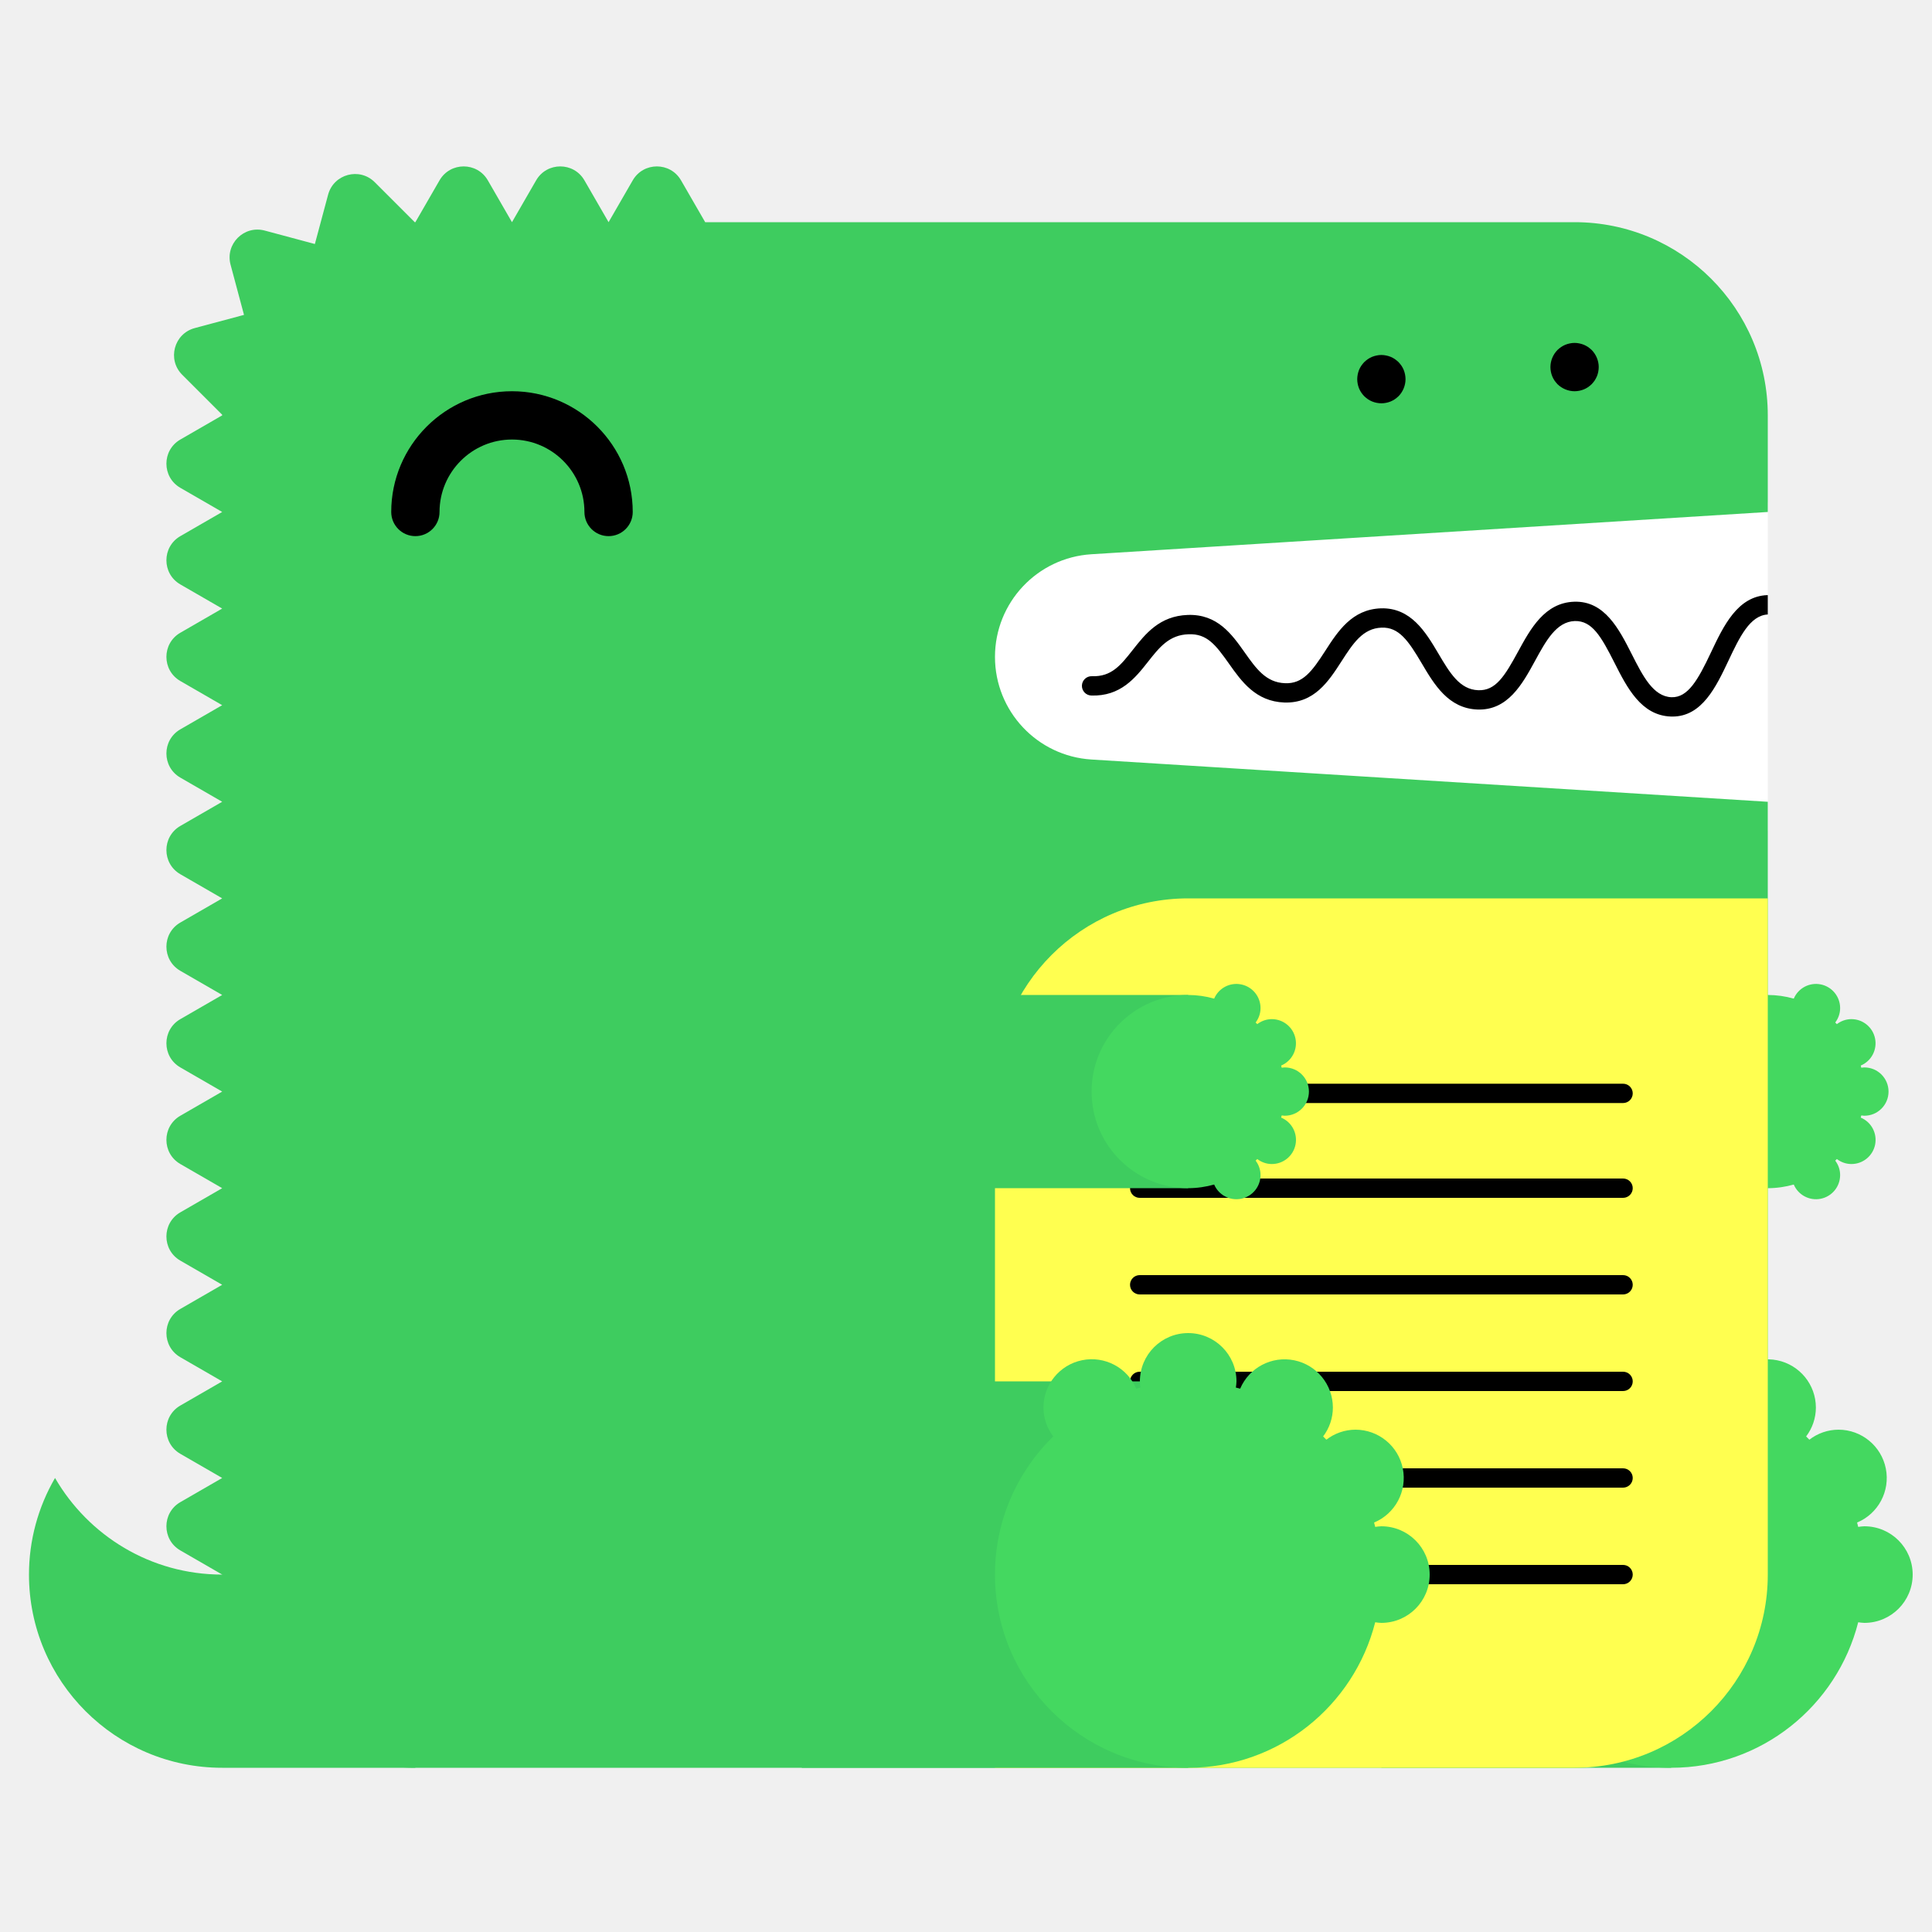
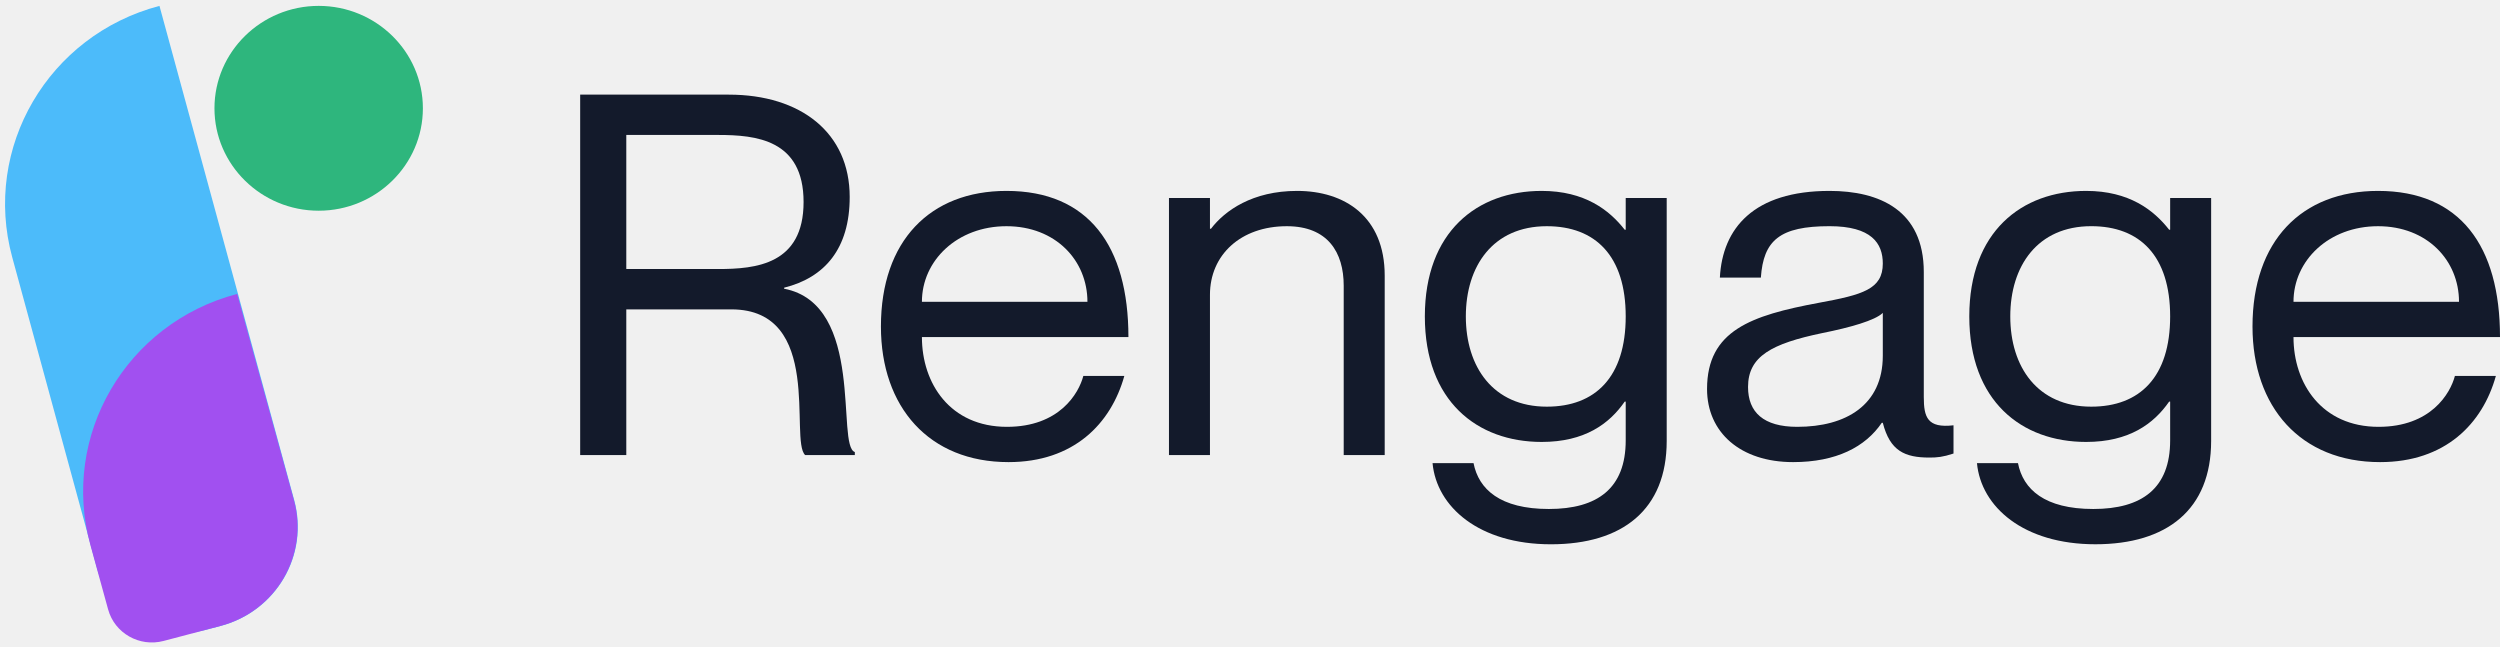
- <svg xmlns="http://www.w3.org/2000/svg" width="200" height="200" viewBox="0 0 200 200">
-   <g fill="none" fill-rule="evenodd">
-     <path fill="#FFF" d="M99 52h84v34H99z" />
-     <path d="M23 163c-7.398 0-13.843-4.027-17.303-10A19.886 19.886 0 0 0 3 163c0 11.046 8.954 20 20 20h20v-20H23z" fill="#3ECC5F" />
-     <path d="M112.98 57.376L183 53V43c0-11.046-8.954-20-20-20H73l-2.5-4.33c-1.112-1.925-3.889-1.925-5 0L63 23l-2.5-4.33c-1.111-1.925-3.889-1.925-5 0L53 23l-2.5-4.33c-1.111-1.925-3.889-1.925-5 0L43 23c-.022 0-.042.003-.065.003l-4.142-4.141c-1.57-1.571-4.252-.853-4.828 1.294l-1.369 5.104-5.192-1.392c-2.148-.575-4.111 1.389-3.535 3.536l1.39 5.193-5.102 1.367c-2.148.576-2.867 3.259-1.296 4.83l4.142 4.142c0 .021-.003.042-.003.064l-4.33 2.5c-1.925 1.111-1.925 3.889 0 5L23 53l-4.33 2.5c-1.925 1.111-1.925 3.889 0 5L23 63l-4.33 2.5c-1.925 1.111-1.925 3.889 0 5L23 73l-4.33 2.5c-1.925 1.111-1.925 3.889 0 5L23 83l-4.33 2.5c-1.925 1.111-1.925 3.889 0 5L23 93l-4.33 2.5c-1.925 1.111-1.925 3.889 0 5L23 103l-4.33 2.5c-1.925 1.111-1.925 3.889 0 5L23 113l-4.33 2.5c-1.925 1.111-1.925 3.889 0 5L23 123l-4.33 2.5c-1.925 1.111-1.925 3.889 0 5L23 133l-4.33 2.5c-1.925 1.111-1.925 3.889 0 5L23 143l-4.33 2.5c-1.925 1.111-1.925 3.889 0 5L23 153l-4.33 2.5c-1.925 1.111-1.925 3.889 0 5L23 163c0 11.046 8.954 20 20 20h120c11.046 0 20-8.954 20-20V83l-70.02-4.376A10.645 10.645 0 0 1 103 68c0-5.621 4.37-10.273 9.98-10.624" fill="#3ECC5F" />
-     <path fill="#3ECC5F" d="M143 183h30v-40h-30z" />
-     <path d="M193 158c-.219 0-.428.037-.639.064-.038-.15-.074-.301-.116-.451A5 5 0 0 0 190.32 148a4.96 4.96 0 0 0-3.016 1.036 26.531 26.531 0 0 0-.335-.336 4.955 4.955 0 0 0 1.011-2.987 5 5 0 0 0-9.599-1.959c-.148-.042-.297-.077-.445-.115.027-.211.064-.42.064-.639a5 5 0 0 0-5-5 5 5 0 0 0-5 5c0 .219.037.428.064.639-.148.038-.297.073-.445.115a4.998 4.998 0 0 0-9.599 1.959c0 1.125.384 2.151 1.011 2.987-3.717 3.632-6.031 8.693-6.031 14.3 0 11.046 8.954 20 20 20 9.339 0 17.16-6.41 19.361-15.064.211.027.42.064.639.064a5 5 0 0 0 5-5 5 5 0 0 0-5-5" fill="#44D860" />
-     <path fill="#3ECC5F" d="M153 123h30v-20h-30z" />
-     <path d="M193 115.5a2.5 2.5 0 1 0 0-5c-.109 0-.214.019-.319.032-.02-.075-.037-.15-.058-.225a2.501 2.501 0 0 0-.963-4.807c-.569 0-1.088.197-1.508.518a6.653 6.653 0 0 0-.168-.168c.314-.417.506-.931.506-1.494a2.5 2.5 0 0 0-4.8-.979A9.987 9.987 0 0 0 183 103c-5.522 0-10 4.478-10 10s4.478 10 10 10c.934 0 1.833-.138 2.69-.377a2.5 2.5 0 0 0 4.8-.979c0-.563-.192-1.077-.506-1.494.057-.055.113-.111.168-.168.42.321.939.518 1.508.518a2.5 2.5 0 0 0 .963-4.807c.021-.074.038-.15.058-.225.105.013.21.032.319.032" fill="#44D860" />
-     <path d="M63 55.5a2.5 2.5 0 0 1-2.5-2.5c0-4.136-3.364-7.5-7.5-7.5s-7.5 3.364-7.5 7.5a2.5 2.5 0 1 1-5 0c0-6.893 5.607-12.5 12.5-12.5S65.5 46.107 65.5 53a2.5 2.5 0 0 1-2.5 2.5" fill="#000" />
-     <path d="M103 183h60c11.046 0 20-8.954 20-20V93h-60c-11.046 0-20 8.954-20 20v70z" fill="#FFFF50" />
-     <path d="M168.02 124h-50.04a1 1 0 1 1 0-2h50.04a1 1 0 1 1 0 2m0 20h-50.04a1 1 0 1 1 0-2h50.04a1 1 0 1 1 0 2m0 20h-50.04a1 1 0 1 1 0-2h50.04a1 1 0 1 1 0 2m0-49.814h-50.04a1 1 0 1 1 0-2h50.04a1 1 0 1 1 0 2m0 19.814h-50.04a1 1 0 1 1 0-2h50.04a1 1 0 1 1 0 2m0 20h-50.04a1 1 0 1 1 0-2h50.04a1 1 0 1 1 0 2M183 61.611c-.012 0-.022-.006-.034-.005-3.09.105-4.552 3.196-5.842 5.923-1.346 2.85-2.387 4.703-4.093 4.647-1.889-.068-2.969-2.202-4.113-4.46-1.314-2.594-2.814-5.536-5.963-5.426-3.046.104-4.513 2.794-5.807 5.167-1.377 2.528-2.314 4.065-4.121 3.994-1.927-.07-2.951-1.805-4.136-3.813-1.321-2.236-2.848-4.75-5.936-4.664-2.994.103-4.465 2.385-5.763 4.4-1.373 2.13-2.335 3.428-4.165 3.351-1.973-.07-2.992-1.51-4.171-3.177-1.324-1.873-2.816-3.993-5.895-3.89-2.928.1-4.399 1.97-5.696 3.618-1.232 1.564-2.194 2.802-4.229 2.724a1 1 0 0 0-.072 2c3.017.101 4.545-1.8 5.872-3.487 1.177-1.496 2.193-2.787 4.193-2.855 1.926-.082 2.829 1.115 4.195 3.045 1.297 1.834 2.769 3.914 5.731 4.021 3.103.104 4.596-2.215 5.918-4.267 1.182-1.834 2.202-3.417 4.15-3.484 1.793-.067 2.769 1.35 4.145 3.681 1.297 2.197 2.766 4.686 5.787 4.796 3.125.108 4.634-2.62 5.949-5.035 1.139-2.088 2.214-4.06 4.119-4.126 1.793-.042 2.728 1.595 4.111 4.33 1.292 2.553 2.757 5.445 5.825 5.556l.169.003c3.064 0 4.518-3.075 5.805-5.794 1.139-2.41 2.217-4.68 4.067-4.773v-2z" fill="#000" />
-     <path fill="#3ECC5F" d="M83 183h40v-40H83z" />
-     <path d="M143 158c-.219 0-.428.037-.639.064-.038-.15-.074-.301-.116-.451A5 5 0 0 0 140.32 148a4.96 4.96 0 0 0-3.016 1.036 26.531 26.531 0 0 0-.335-.336 4.955 4.955 0 0 0 1.011-2.987 5 5 0 0 0-9.599-1.959c-.148-.042-.297-.077-.445-.115.027-.211.064-.42.064-.639a5 5 0 0 0-5-5 5 5 0 0 0-5 5c0 .219.037.428.064.639-.148.038-.297.073-.445.115a4.998 4.998 0 0 0-9.599 1.959c0 1.125.384 2.151 1.011 2.987-3.717 3.632-6.031 8.693-6.031 14.3 0 11.046 8.954 20 20 20 9.339 0 17.16-6.41 19.361-15.064.211.027.42.064.639.064a5 5 0 0 0 5-5 5 5 0 0 0-5-5" fill="#44D860" />
-     <path fill="#3ECC5F" d="M83 123h40v-20H83z" />
-     <path d="M133 115.5a2.5 2.5 0 1 0 0-5c-.109 0-.214.019-.319.032-.02-.075-.037-.15-.058-.225a2.501 2.501 0 0 0-.963-4.807c-.569 0-1.088.197-1.508.518a6.653 6.653 0 0 0-.168-.168c.314-.417.506-.931.506-1.494a2.5 2.5 0 0 0-4.8-.979A9.987 9.987 0 0 0 123 103c-5.522 0-10 4.478-10 10s4.478 10 10 10c.934 0 1.833-.138 2.69-.377a2.5 2.5 0 0 0 4.8-.979c0-.563-.192-1.077-.506-1.494.057-.055.113-.111.168-.168.42.321.939.518 1.508.518a2.5 2.5 0 0 0 .963-4.807c.021-.074.038-.15.058-.225.105.013.21.032.319.032" fill="#44D860" />
-     <path d="M143 41.75c-.16 0-.33-.02-.49-.05a2.52 2.52 0 0 1-.47-.14c-.15-.06-.29-.14-.431-.23-.13-.09-.259-.2-.38-.31-.109-.12-.219-.24-.309-.38s-.17-.28-.231-.43a2.619 2.619 0 0 1-.189-.96c0-.16.02-.33.05-.49.03-.16.08-.31.139-.47.061-.15.141-.29.231-.43.09-.13.2-.26.309-.38.121-.11.25-.22.38-.31.141-.09.281-.17.431-.23.149-.06.31-.11.47-.14.32-.07.65-.07.98 0 .159.03.32.08.47.14.149.06.29.14.43.23.13.09.259.2.38.31.11.12.22.25.31.38.09.14.17.28.23.43.06.16.11.31.14.47.029.16.05.33.05.49 0 .66-.271 1.31-.73 1.77-.121.11-.25.22-.38.31-.14.09-.281.17-.43.23a2.565 2.565 0 0 1-.96.19m20-1.25c-.66 0-1.3-.27-1.771-.73a3.802 3.802 0 0 1-.309-.38c-.09-.14-.17-.28-.231-.43a2.619 2.619 0 0 1-.189-.96c0-.66.27-1.3.729-1.77.121-.11.25-.22.38-.31.141-.09.281-.17.431-.23.149-.06.31-.11.47-.14.32-.07.66-.07.98 0 .159.03.32.08.47.14.149.06.29.14.43.23.13.09.259.2.38.31.459.47.73 1.11.73 1.77 0 .16-.021.33-.05.49-.03.16-.08.32-.14.47-.07.15-.14.29-.23.43-.09.13-.2.26-.31.38-.121.11-.25.22-.38.31-.14.09-.281.17-.43.23a2.565 2.565 0 0 1-.96.19" fill="#000" />
+ <svg xmlns="http://www.w3.org/2000/svg" width="116" height="30" viewBox="0 0 116 30" fill="none">
+   <g id="Logo" clip-path="url(#clip0_2136_2699)">
+     <g id="Clip path group">
+       <mask id="mask0_2136_2699" style="mask-type:luminance" maskUnits="userSpaceOnUse" x="0" y="0" width="116" height="30">
+         <g id="clip0_158_3139">
+           <path id="Vector" d="M116 0H0V30H116V0Z" fill="white" />
+         </g>
+       </mask>
+       <g mask="url(#mask0_2136_2699)">
+         <g id="Group">
+           <path id="Vector_2" d="M9.951 5.025C9.951 2.4 12.125 0.273 14.787 0.273C17.449 0.273 19.622 2.4 19.622 5.025C19.622 7.649 17.449 9.777 14.787 9.777C12.125 9.777 9.951 7.649 9.951 5.025Z" fill="#2EB67D" />
+           <path id="Vector_3" d="M0.568 11.939C-0.818 6.855 2.24 1.631 7.399 0.273L13.653 23.21C14.346 25.752 12.817 28.364 10.238 29.043L9.514 29.234C7.334 29.808 5.092 28.531 4.506 26.383L0.568 11.939Z" fill="#4CBBFA" />
+           <path id="Vector_4" d="M4.196 25.297C2.799 20.219 5.85 14.994 11.006 13.637L13.638 23.202C14.338 25.747 12.809 28.366 10.225 29.046L7.59 29.74C6.471 30.035 5.32 29.381 5.017 28.279L4.196 25.297Z" fill="#A150F0" />
+           <path id="Vector_5" d="M26.92 21.114H29.06V14.355H33.934C38.237 14.355 36.621 20.413 37.358 21.114H39.664V20.974C38.784 20.693 40.163 14.121 36.383 13.396V13.349C38.261 12.881 39.426 11.548 39.426 9.139C39.426 6.168 37.167 4.391 33.815 4.391H26.92V21.114ZM29.06 6.262H33.316C35.075 6.262 37.286 6.472 37.286 9.373C37.286 12.273 35.075 12.483 33.316 12.483H29.06V6.262Z" fill="#131A2B" />
+           <path id="Vector_6" d="M46.724 19.805C44.085 19.805 42.777 17.793 42.777 15.641H52.359C52.359 11.408 50.504 8.858 46.7 8.858C43.157 8.858 40.875 11.174 40.875 15.15C40.875 18.893 43.11 21.442 46.795 21.442C49.815 21.442 51.55 19.665 52.169 17.442H50.267C50.053 18.261 49.149 19.805 46.724 19.805ZM46.7 10.496C48.983 10.496 50.457 12.086 50.457 14.004H42.777C42.777 12.086 44.418 10.496 46.7 10.496Z" fill="#131A2B" />
+           <path id="Vector_7" d="M60.184 8.858C58.116 8.858 56.832 9.771 56.19 10.613H56.142V9.186H54.24V21.115H56.142V13.677C56.142 11.829 57.569 10.496 59.709 10.496C61.611 10.496 62.348 11.712 62.348 13.256V21.115H64.25V12.788C64.25 10.051 62.395 8.858 60.184 8.858Z" fill="#131A2B" />
+           <path id="Vector_8" d="M75.433 9.186V10.659H75.386C74.673 9.747 73.531 8.858 71.534 8.858C68.538 8.858 66.113 10.753 66.113 14.682C66.113 18.612 68.538 20.506 71.534 20.506C73.531 20.506 74.673 19.665 75.386 18.635H75.433V20.436C75.433 22.658 74.126 23.617 71.867 23.617C69.608 23.617 68.61 22.705 68.372 21.489H66.47C66.66 23.524 68.633 25.255 71.962 25.255C75.291 25.255 77.335 23.641 77.335 20.46V9.186H75.433ZM71.772 18.869C69.275 18.869 68.015 17.021 68.015 14.682C68.015 12.343 69.275 10.496 71.772 10.496C74.031 10.496 75.433 11.876 75.433 14.682C75.433 17.489 74.031 18.869 71.772 18.869Z" fill="#131A2B" />
+           <path id="Vector_9" d="M87.362 12.226C87.362 13.419 86.435 13.676 84.39 14.051C81.252 14.635 79.207 15.337 79.207 18.05C79.207 20.062 80.753 21.442 83.202 21.442C85.199 21.442 86.554 20.74 87.315 19.617H87.362C87.695 20.927 88.385 21.231 89.526 21.231C89.883 21.231 90.144 21.208 90.643 21.044V19.734C89.431 19.875 89.264 19.36 89.264 18.425V12.624C89.264 9.747 87.196 8.858 84.89 8.858C81.371 8.858 79.921 10.589 79.802 12.881H81.704C81.823 11.15 82.583 10.495 84.89 10.495C86.839 10.495 87.362 11.291 87.362 12.226ZM83.392 19.805C81.823 19.805 81.109 19.126 81.109 17.957C81.109 16.53 82.203 15.945 84.557 15.454C85.841 15.197 87.006 14.869 87.362 14.518V16.507C87.362 18.799 85.65 19.805 83.392 19.805Z" fill="#131A2B" />
+           <path id="Vector_10" d="M100.695 9.186V10.659H100.648C99.934 9.747 98.793 8.858 96.796 8.858C93.8 8.858 91.375 10.753 91.375 14.682C91.375 18.612 93.8 20.506 96.796 20.506C98.793 20.506 99.934 19.664 100.648 18.635H100.695V20.436C100.695 22.658 99.388 23.617 97.129 23.617C94.87 23.617 93.871 22.705 93.634 21.489H91.731C91.922 23.523 93.895 25.254 97.224 25.254C100.553 25.254 102.597 23.64 102.597 20.459V9.186H100.695ZM97.034 18.869C94.537 18.869 93.277 17.021 93.277 14.682C93.277 12.343 94.537 10.495 97.034 10.495C99.293 10.495 100.695 11.875 100.695 14.682C100.695 17.489 99.293 18.869 97.034 18.869Z" fill="#131A2B" />
+           <path id="Vector_11" d="M110.365 19.805C107.726 19.805 106.418 17.793 106.418 15.641H116C116 11.408 114.146 8.858 110.341 8.858C106.799 8.858 104.516 11.174 104.516 15.15C104.516 18.893 106.751 21.442 110.436 21.442C113.455 21.442 115.191 19.665 115.809 17.442H113.908C113.693 18.261 112.79 19.805 110.365 19.805ZM110.341 10.496C112.623 10.496 114.098 12.086 114.098 14.004H106.418C106.418 12.086 108.058 10.496 110.341 10.496Z" fill="#131A2B" />
+         </g>
+       </g>
+     </g>
  </g>
+   <defs>
+     <clipPath id="clip0_2136_2699">
+       <rect width="116" height="30" fill="white" />
+     </clipPath>
+   </defs>
</svg>
